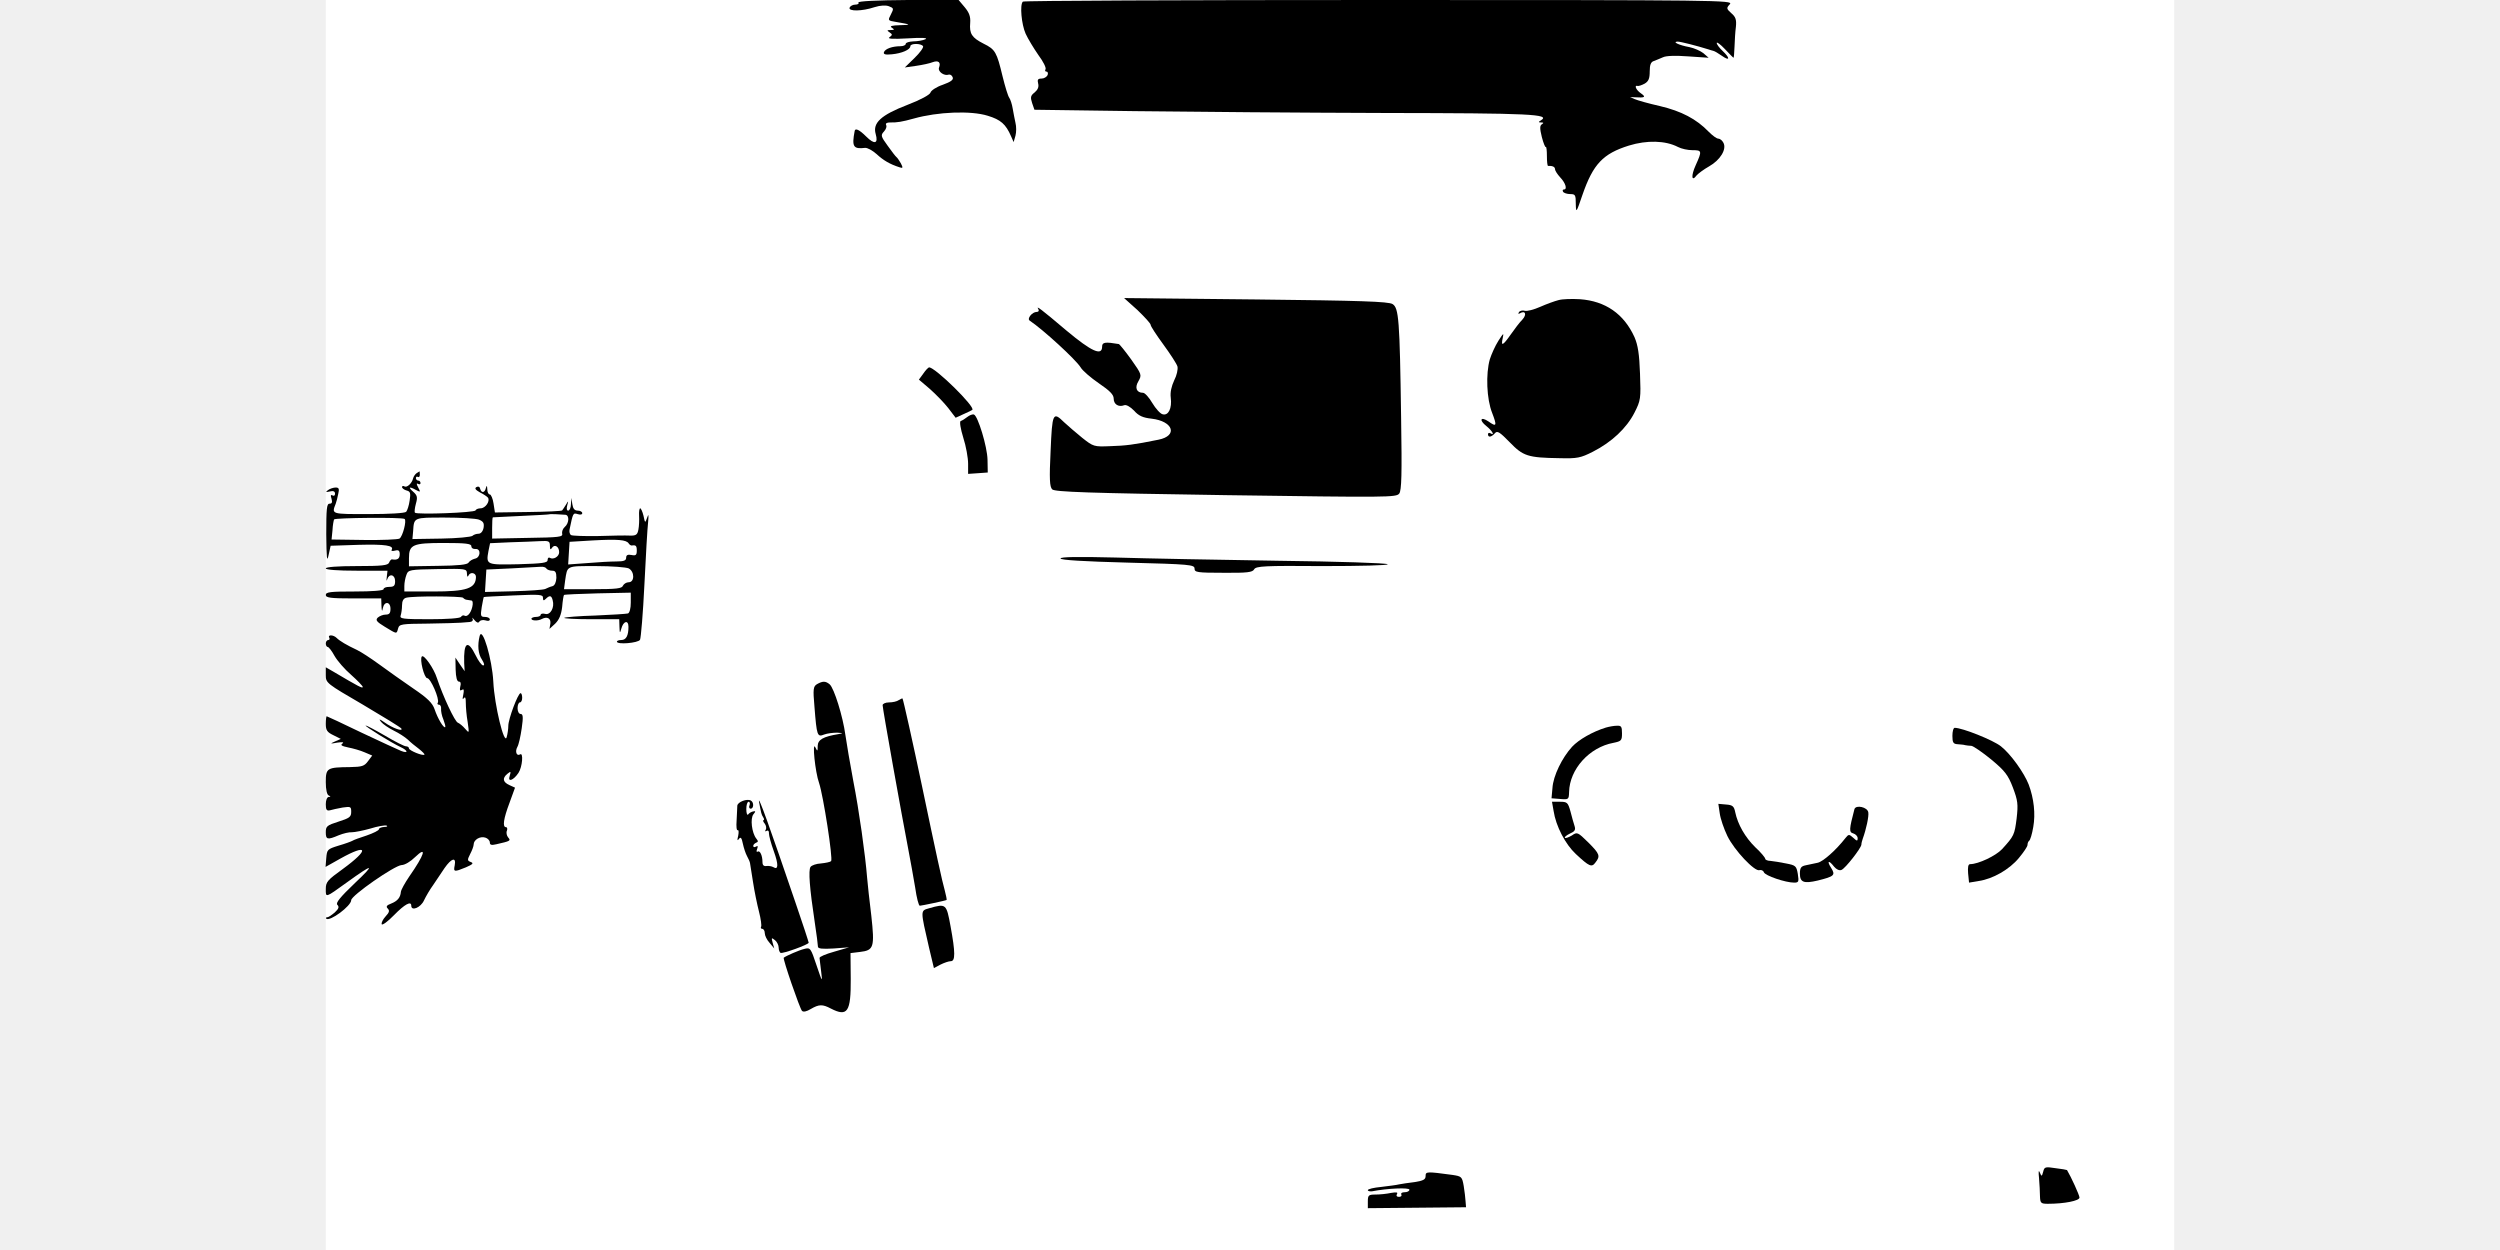
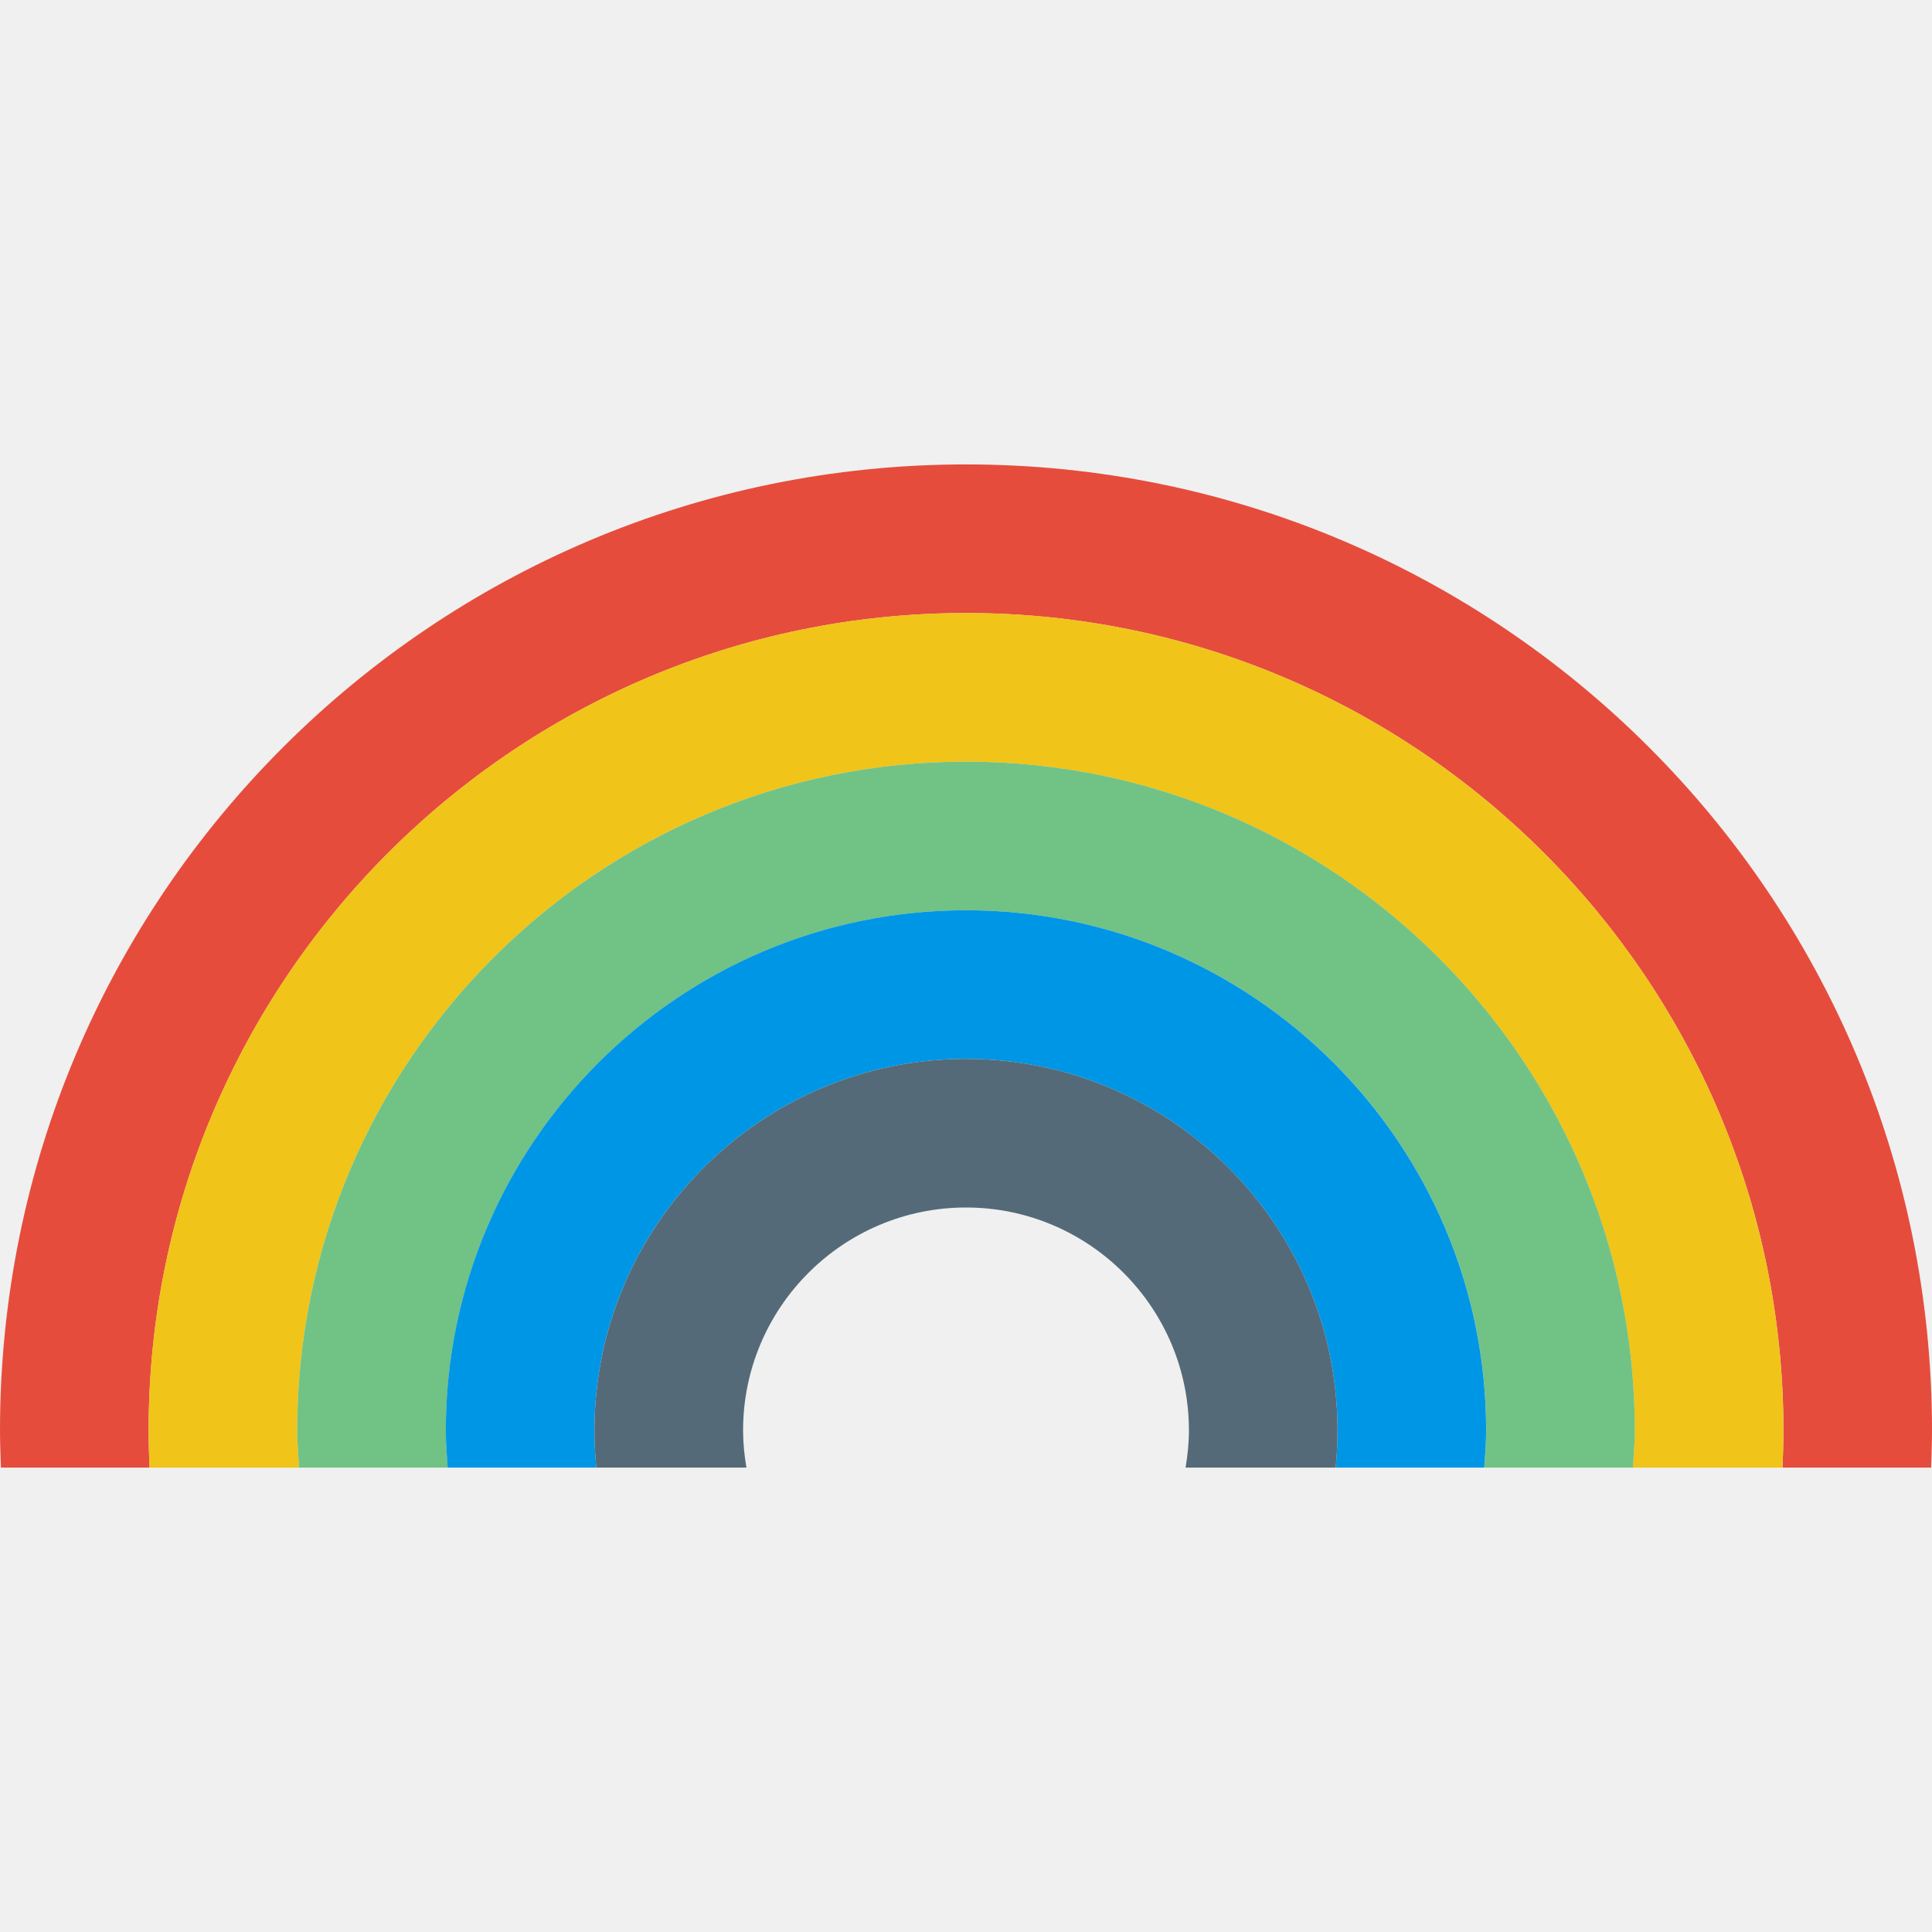
- <svg xmlns="http://www.w3.org/2000/svg" width="600" height="300" fill="" version="1.0" viewBox="0 0 800 541">
-   <rect width="800" height="541" fill="white" />
-   <g transform="translate(0 541) scale(.1 -.1)">
-     <path d="m2305 5399c4-5-3-9-13-9-11 0-22-6-25-13-6-17 54-16 108 2 25 8 49 9 62 4 21-8 22-10 9-35-14-27-14-27 22-33 66-11 68-13 17-14-36-1-46-4-35-11 12-8 12-10-5-10s-17-2-5-10c13-9 13-11 0-21-11-7 11-9 80-5 61 4 88 2 75-4-11-5-35-9-52-9-18-1-33-5-33-11 0-5-10-10-22-10-36 0-66-11-72-25-4-10 5-13 34-10 43 4 80 20 80 35 0 13 47 13 55 0 3-5-13-28-37-51l-42-41 49 7c28 4 60 11 72 16 25 9 36-1 27-24-6-17 23-37 42-30 6 2 14-3 17-11 5-11-7-20-43-33-27-9-51-25-53-34-3-9-42-31-100-53-114-44-151-78-137-126 12-42-5-47-41-11-30 30-48 38-50 24-13-68-6-79 45-73 10 1 32-11 50-27 29-27 58-44 99-57 15-5 16-3 6 17-7 12-15 24-19 27s-21 25-38 49c-30 41-31 46-16 62 9 10 13 22 9 28-3 7 3 11 17 11 29-1 53 3 103 17 103 29 247 35 320 12 56-17 78-36 101-89l11-25 8 28c4 15 4 40 0 55-3 15-9 43-12 62s-10 40-15 47c-5 6-18 48-29 93-25 104-31 116-82 141-51 26-62 43-58 90 2 27-4 44-24 68l-27 32-219-1c-133-1-217-5-214-11z" />
-     <path d="m3017 5403c-14-13-6-99 12-139 10-22 35-63 55-92 21-28 35-56 31-62-3-5-2-10 4-10s8-7 5-15c-4-8-15-15-26-15-16 0-19-5-15-21 4-15-1-27-15-39-18-14-19-21-11-46l10-29 434-6c239-3 726-7 1082-8 636-1 719-5 676-32-12-7-11-9 1-9 11 0 12-2 3-8s-9-18 0-55c7-27 15-46 17-43 3 2 5-15 5-39s2-43 5-43c19 1 30-4 30-14 0-6 10-22 22-35 24-25 32-53 17-53-6 0-7-4-4-10 3-5 17-10 31-10 22 0 24-4 24-42 1-42 2-40 29 39 46 133 89 178 201 213 78 24 158 22 212-6 15-8 43-14 63-14 41 0 42-3 14-65-21-46-18-74 4-44 7 8 31 26 54 39 48 27 77 74 62 102-5 10-15 18-22 18-8 0-26 14-42 30-53 55-118 89-211 111-49 11-98 25-109 30l-20 9 20-1c45-3 50 1 27 17-21 14-31 37-14 32 4-1 17 3 30 10 17 10 22 22 22 53 0 29 5 41 18 45 9 3 27 11 39 16 14 7 55 8 110 4l88-6-23 20c-13 10-40 22-60 26-44 8-77 23-51 24 12 0 83-18 134-34 6-2 15-5 20-6 6-1 22-11 38-22 34-24 36-10 2 22-14 13-25 28-25 34s16-6 35-26c20-21 36-38 38-38 1 0 3 21 4 48 1 26 3 65 6 86 3 31-1 43-20 59-21 19-22 22-6 39 15 17-37 18-1519 18-844 0-1538-3-1541-7z" />
-     <path d="m3513 4068c31-30 57-58 57-64s25-44 55-85 58-84 61-95c3-12-3-39-14-60-12-26-18-52-15-75 6-46-10-79-35-72-10 2-30 24-45 49-14 24-32 44-40 44-28 0-37 22-20 50 15 27 15 29-31 94-26 36-51 67-54 67-59 10-72 8-72-11 0-42-45-22-154 69-112 95-134 111-122 93 4-7 1-12-7-12-20 0-44-30-30-38 57-38 199-168 220-202 8-14 44-45 79-69 47-32 64-49 64-66 0-25 21-38 45-29 9 4 26-6 43-23 20-23 39-31 76-35 94-11 115-74 30-91-108-22-142-26-209-28-70-3-73-2-121 36-27 22-62 52-78 67-49 48-52 42-59-124-6-122-4-155 7-166s152-16 751-25c705-10 738-10 751 7 10 14 12 82 8 329-6 425-10 474-37 491-18 11-137 15-592 20l-570 6 58-52z" />
-     <path d="m5335 4111c-16-4-52-17-79-29s-57-20-67-17c-9 3-21 0-25-6-4-8-3-9 4-5 24 14 31-5 11-27-12-12-34-41-50-64-35-50-44-54-35-15 5 23 3 21-19-13-14-22-30-58-37-80-18-63-14-172 10-232 22-57 19-62-16-37-34 23-42 6-9-20 25-20 39-44 17-31-5 3-10 1-10-4 0-16 15-13 30 4 10 12 20 6 64-39 58-60 78-67 216-69 76-2 91 1 144 28 81 41 146 102 180 169 27 53 28 61 24 168-3 86-9 124-24 159-46 101-126 156-236 164-35 2-76 1-93-4z" />
-     <path d="m2586 3793-19-26 47-40c26-23 62-60 80-83l32-42 35 16c19 8 36 17 37 18 16 11-161 185-187 184-3 0-15-12-25-27z" />
-     <path d="m2776 3605c-10-8-23-16-28-17-6-2-1-33 11-72 12-37 21-88 21-113v-44l43 3 42 3-1 55c-1 57-42 191-59 196-6 2-19-3-29-11z" />
-     <path d="m393 3362c-6-4-13-14-15-22-5-22-27-42-38-35-5 3-10 2-10-3s9-12 20-15c16-4 18-11 13-43-3-22-10-43-15-49s-73-10-163-10c-163 0-160-1-142 45 3 8 8 27 11 43 5 21 3 27-11 27-10 0-25-5-33-11-12-9-11-10 8-6 15 4 22 0 22-10 0-8-5-11-11-7-8 4-9 0-4-15 4-15 2-21-9-21-12 0-14-22-14-132 1-105 3-124 10-91l9 41 122 4c114 3 154-3 142-22-3-5 4-6 15-3 15 4 20 0 20-16 0-19-10-26-33-22-4 1-10-6-13-14-5-12-30-15-140-15-83 0-134-4-134-10s51-10 134-10h133l-3-27c-2-16-1-20 2-10 8 26 34 21 34-8 0-20-5-25-25-25-14 0-25-4-25-10s-48-10-125-10c-104 0-125-2-125-15 0-12 20-15 120-15h120l1-32c1-24 3-27 6-10 6 31 33 29 33-3 0-19-5-25-21-25-11 0-26-6-34-13-11-11-5-18 31-40 53-32 50-32 57-7 5 19 14 20 129 21 67 1 132 3 143 4s28 2 38 3c11 1 16 7 12 15-4 6 0 4 8-6 10-12 17-15 22-7 4 6 15 8 26 5 11-4 19-2 19 4s-9 11-21 11c-19 0-20 4-14 43 4 23 8 43 9 43 0 1 58 4 129 7 114 5 127 4 127-10 0-13 3-14 12-5 17 17 25 15 30-6 9-31-10-65-32-59-11 3-20 1-20-4s-9-9-20-9-20-4-20-8c0-9 29-10 45-1 23 12 40 3 37-20l-4-23 25 23c17 17 26 38 30 72 2 26 6 50 8 52s68 5 147 7l142 3v-43c0-25-5-44-12-47-7-2-71-6-141-9-71-2-131-7-135-10-3-3 49-6 116-6h122l1-32c1-30 2-30 8-9 9 34 31 39 31 8 0-38-10-57-31-57-10 0-19-3-19-7 0-14 92-6 100 8 4 8 13 115 19 239s13 245 16 270c3 33 2 38-4 20-9-25-9-25-16 8-4 17-11 32-14 32-4 0-6-15-5-32 1-18 0-45-3-60-4-22-10-27-37-26-17 1-79 0-138-2-58-1-111 1-116 4-6 3-9 14-7 24 15 72 15 73 35 67 12-4 20-2 20 4s-9 11-19 11c-14 0-21 8-24 28l-4 27-2-27c0-16-6-28-12-28s-8 9-4 23c6 21 5 21-6 2-7-11-14-22-16-24-2-3-68-6-147-7l-144-2-6 39c-3 21-11 39-16 39-6 0-11 10-11 23-1 16-2 18-6 5-5-22-20-23-25-3-2 9-8 11-16 7-9-6-4-12 15-23 16-8 31-18 35-23 10-15-11-46-32-46-10 0-20-4-22-9-3-10-253-19-262-10-3 3-1 20 4 39 8 28 6 36-12 52-23 20-17 24 13 7 19-10 20-9 9 11-8 15-8 20-1 16 6-4 11-2 11 3 0 6-4 11-10 11-5 0-10 5-10 11 0 5 4 8 8 5 5-3 9 1 9 9s-1 15-1 15c-1 0-6-4-13-8zm645-180c17-3 15-37-4-53-8-7-13-20-11-29 4-14-13-16-149-18l-154-3v46c0 25 1 45 3 46 1 0 56 3 122 6s121 6 122 7c2 2 49 0 71-2zm-697-18c10-6-8-76-22-85-7-4-76-7-153-6l-141 2 4 40c1 22 5 43 7 47 5 7 293 10 305 2zm322-3c19-8 23-15 20-35-3-16-12-26-22-26-9 0-21-4-26-9-6-5-66-11-135-12l-125-2 3 34c4 60 1 59 136 59 69 0 136-4 149-9zm648-103c3-5 9-9 13-9 18 3 22-1 22-22 0-19-4-23-23-19-16 3-23 0-23-12s-10-16-42-16c-24 0-80-3-126-7l-83-6 6 98 100 6c109 6 146 3 156-13zm-341-10c0-17 3-19 9-9 11 17 31 6 31-19 0-19-25-34-41-24-5 3-9-2-9-10 0-12-22-15-126-18-139-3-141-3-130 57l7 34 87 4c48 1 106 4 130 5 37 2 42 0 42-20zm-340-2c0-8 8-13 18-12 25 2 22-38-3-42-11-3-23-10-27-17-6-9-43-13-133-14l-125-2v35c0 59 16 66 151 66 95 0 119-3 119-14zm325-97c4-5 15-9 25-9 14 0 18-7 18-31-1-19-7-33-17-36-9-2-23-8-31-12s-70-8-138-10l-123-3 3 49 3 48 108 5c59 3 116 6 127 7s22-2 25-8zm356 1c26-14 26-60 0-60-10 0-21-7-25-15-4-12-28-15-130-15h-125l5 38c10 65 3 62 134 62 67 0 130-5 141-10zm-700-23c0-12 3-16 6-9 7 18 33 14 33-5-1-50-40-63-185-63h-125v24c0 14 4 35 9 48 8 22 13 23 135 25 124 2 126 2 127-20zm-17-104c4-5 12-9 17-9 5-1 14-2 19-3 6 0 8-12 4-28-7-29-23-45-35-37-4 2-10 0-14-6s-59-10-137-10c-115 0-129 2-124 16 3 9 6 28 6 44 0 19 6 30 18 33 29 8 238 7 246 0z" />
-     <path d="m3180 2993c0-7 101-13 290-18 271-7 290-9 290-26 0-16 11-18 125-18 103-1 126 2 133 15 8 14 44 16 296 14 163 0 285 3 282 8s-216 12-473 15c-257 4-575 10-705 14-162 4-238 3-238-4z" />
-     <path d="m666 2658c-10-40-7-78 10-103 10-16 12-25 5-25-6 0-21 20-32 43-35 71-53 58-50-33l2-35-20 29-20 30 1-52c1-34 6-52 14-52s10-8 6-22c-3-15-2-19 7-14 9 6 10 0 6-21-4-18-3-23 2-15 7 8 9 2 9-20 0-18 3-55 8-83 7-49 7-50-11-29-10 12-24 23-31 26-13 3-65 115-91 193-13 42-56 103-65 94-11-11 10-94 23-94 15 0 54-91 46-106-4-5-1-9 5-9s10-8 9-17c-1-10 3-31 10-47 6-16 10-31 8-33-7-6-33 38-46 77-9 27-30 48-92 90-44 30-110 77-147 104s-80 55-97 63c-45 21-75 39-88 52-14 14-40 15-32 1 3-5 1-10-4-10-6 0-11-7-11-15s4-15 8-15c5 0 18-17 30-39 12-21 44-58 72-82 27-24 50-48 50-52 0-8-17 1-127 66l-33 19v-34c0-34 3-36 161-128 88-52 163-98 166-103 9-15-39 2-72 26-23 16-27 17-16 3 8-10 33-27 55-38 23-11 50-29 61-39 11-11 33-29 48-40 15-12 26-23 24-25-7-7-67 18-67 27 0 5-6 9-13 9s-47 20-89 45c-43 25-81 45-85 45-10 0 113-76 150-93 33-15 36-30 3-17-13 5-90 41-171 79-81 39-149 71-151 71s-4-15-4-33c0-28 6-36 33-49l32-16-25-11c-23-10-22-11 10-5 23 3 30 2 22-4-10-7-3-11 25-17 21-4 53-13 71-21l33-14-18-24c-16-22-26-25-78-26-100-1-105-4-105-65 0-33 5-55 13-58 9-4 9-6 0-6-8-1-13-14-13-32 0-24 4-29 18-26 9 3 34 8 55 12 35 5 37 4 37-19 0-22-8-27-55-42-50-16-55-20-55-46 0-32 7-34 56-13 20 8 45 14 57 13 12 0 48 7 80 16 31 10 63 15 70 13 6-3 2-6-10-6-13-1-23-5-23-10s-24-17-53-27c-28-9-56-19-62-23-5-3-32-13-60-21-48-15-50-17-53-54l-3-38 64 36c120 67 127 40 12-44-68-49-75-57-75-88 0-38-3-39 90 28 116 84 127 84 37-1-66-63-85-87-77-95 9-9 6-17-11-33-13-11-27-21-33-21-5 0-7-3-4-6 15-14 108 55 108 80 0 20 187 150 218 152 14 0 40 16 58 34 54 52 42 12-25-84-19-28-35-57-36-66-2-25-15-40-43-51-19-7-22-13-14-21 9-9 7-17-9-34-12-13-19-28-17-34s26 11 53 39c47 48 75 63 75 41 0-25 41-8 55 23 8 17 26 48 40 67 13 19 35 52 49 73 30 43 51 49 44 12-6-29-3-30 48-9 30 13 35 18 22 23-16 6-16 9-3 35 8 15 15 34 15 41 0 20 27 37 50 30 11-3 20-13 20-21 0-11 7-13 28-8 61 14 64 15 51 30-6 7-9 21-5 29 3 8 1 15-4 15-16 0-11 36 15 105l24 66-24 11c-29 13-32 30-9 49 15 12 16 11 10-9-10-29 16-20 38 13 17 26 22 90 7 80-15-9-23 12-12 32 6 10 14 46 19 81 7 49 6 62-5 62-7 0-13 11-13 25s5 25 10 25c6 0 10 9 10 20s-3 20-7 20c-11 0-53-112-53-141 0-13-3-35-7-49-10-39-53 137-58 240-5 96-47 240-59 198z" />
-     <path d="m2126 2449c-16-10-18-20-11-98 10-126 12-132 42-120 13 5 39 8 56 8 27-2 28-2 7-6-67-11-90-24-91-51 0-25-1-25-10-7-15 32-1-107 16-154 18-53 61-329 52-338-4-4-24-8-44-10-20-1-40-8-45-15-10-14-4-93 18-238 8-52 14-100 14-107 0-9 19-11 68-8l67 5-65-19c-36-10-64-22-63-27 0-5 4-31 7-59 6-48 5-47-20 27-25 75-27 78-53 71-22-5-79-30-89-38-5-4 69-219 79-230 6-6 20-3 38 8 36 21 51 21 87 2 72-37 87-15 86 128l-1 112 41 5c60 7 64 20 49 157-8 65-16 138-18 163-8 101-35 293-60 420-14 74-29 164-34 198-11 82-49 203-68 220-18 15-30 15-55 1z" />
-     <path d="m2480 2380c-8-6-27-10-42-10-16 0-28-6-28-12 0-16 84-484 110-618 10-52 24-130 31-172 6-43 15-78 20-78 7 0 112 22 116 25 1 1-2 19-8 41-11 38-38 162-99 454-38 181-81 374-84 377-1 1-8-2-16-7z" />
-     <path d="m5540 2261c-58-18-117-52-146-83-43-47-82-126-85-179l-4-44 38-3c36-3 37-2 38 30 2 99 88 194 192 213 34 7 37 10 37 41 0 29-3 34-22 33-13 0-34-4-48-8z" />
-     <path d="m7040 2225c0-29 4-35 23-36 12-1 27-2 32-4 6-1 18-3 27-3 9-1 48-28 86-59 59-49 73-67 94-122 21-56 23-71 16-133-9-71-11-76-63-133-27-29-103-65-138-65-9 0-11-13-9-40l4-40 42 7c61 9 133 50 174 100 20 24 37 49 37 56s3 15 7 18c5 3 13 30 18 60 10 56 3 123-20 184-20 51-78 132-120 165-34 27-167 80-200 80-6 0-10-16-10-35z" />
-     <path d="m1875 1940c10-52 10-54 18-67 5-7 5-13 1-13-3 0-1-7 6-15 6-8 8-20 4-26-4-7-3-9 4-5 6 4 11-1 10-11 0-10 9-44 21-77 21-58 20-83-2-69-7 4-20 6-29 5-12-2-18 3-18 17 0 28-11 52-21 45-5-3-6 3-2 12 4 12 3 15-5 10-7-4-12-3-12 3 0 5 6 11 13 14 9 3 9 7 0 18-19 24-27 87-12 105 10 12 10 15-2 12-8-2-17-7-21-13-4-5-8 5-8 23 0 17 4 32 10 32 5 0 7-7 4-15-4-8-1-15 5-15 13 0 15 27 1 35-16 10-59-6-59-23 0-10-2-38-3-64-2-25 0-44 5-41 4 2 5-8 2-24-5-19-4-24 3-14s12 6 17-20c4-19 12-43 18-54s12-24 13-30c1-5 7-42 13-82s18-98 26-129 12-61 9-65c-3-5 0-9 5-9 6 0 11-9 11-19s9-29 21-42l20-24-7 25c-6 22-5 23 10 11 9-7 16-22 16-32s4-20 8-23c9-5 122 36 122 44 0 3-25 80-56 170-112 329-164 474-159 440z" />
-     <path d="m5314 1900c10-66 51-144 96-186 59-55 69-59 85-37 22 28 19 37-31 87-46 45-48 46-71 30-14-8-27-13-30-10s7 11 21 18c21 9 26 16 21 32-4 12-12 40-18 64-11 39-14 42-46 42h-34l7-40z" />
-     <path d="m6033 1890c3-23 18-67 33-98 30-62 119-156 139-148 7 2 16-1 19-9 5-15 94-45 131-45 20 0 21 4 16 37-6 35-9 38-51 46-25 5-55 10-67 11-13 0-23 5-23 9 0 5-19 28-43 50-44 43-76 99-87 152-5 25-11 31-39 33l-34 3 6-41z" />
-     <path d="m6616 1908c-23-88-24-100-5-105 10-3 19-12 19-21 0-13-3-13-19 2-18 16-20 16-33 0-43-55-98-103-121-108-15-3-38-8-52-11-20-4-25-11-25-36 0-38 17-44 77-30 72 18 78 23 58 55-20 31-10 35 13 5 10-12 23-18 32-14 17 7 84 93 86 109 0 6 3 18 6 26 15 41 27 97 24 114-3 23-54 34-60 14z" />
-     <path d="m2611 1479c-38-11-38-6 0-171l21-88 28 15c16 8 36 15 45 15 20 0 20 37-1 151-18 98-19 99-93 78z" />
-     <path d="m7433 339c-6-22-7-22-15-3-5 12-6 3-3-26 2-25 4-60 4-77 1-30 4-33 34-33 72 0 137 13 137 27 0 10-36 89-54 119-1 1-23 5-49 8-45 7-49 6-54-15z" />
-     <path d="m4760 320c0-15-10-20-47-26-27-3-57-8-68-10-11-3-46-7-77-11-32-3-58-9-58-14 0-4 8-6 18-5 67 13 162 17 162 7 0-6-9-11-21-11-11 0-17-4-14-10 3-5-1-10-10-10-10 0-13 5-9 12 5 8-2 9-26 5-18-4-48-7-66-7-31 0-34-3-34-30v-29l213 2 212 2-2 25c-1 14-4 44-8 67-7 40-9 42-49 48-112 15-116 15-116-5z" />
-   </g>
+ <svg xmlns="http://www.w3.org/2000/svg" height="800px" width="800px" version="1.1" id="Capa_1" viewBox="0 0 60 60" xml:space="preserve">
+   <path style="fill:#E64C3C;" d="M4.645,45.577c-0.017-0.383-0.029-0.767-0.029-1.154c0-13.997,11.387-25.385,25.385-25.385  s25.385,11.387,25.385,25.385c0,0.387-0.012,0.771-0.029,1.154h4.616C59.985,45.193,60,44.81,60,44.423c0-16.569-13.431-30-30-30  s-30,13.431-30,30c0,0.387,0.015,0.77,0.029,1.154H4.645z" />
+   <path style="fill:#F0C419;" d="M9.289,45.577c-0.021-0.384-0.058-0.764-0.058-1.154c0-11.452,9.317-20.769,20.769-20.769  s20.769,9.318,20.769,20.769c0,0.389-0.037,0.77-0.058,1.154h4.645c0.017-0.383,0.029-0.767,0.029-1.154  c0-13.997-11.387-25.385-25.385-25.385S4.615,30.426,4.615,44.423c0,0.387,0.012,0.771,0.029,1.154H9.289z" />
+   <path style="fill:#71C285;" d="M13.905,45.577c-0.027-0.383-0.058-0.764-0.058-1.154c0-8.907,7.246-16.154,16.154-16.154  s16.154,7.246,16.154,16.154c0,0.389-0.031,0.771-0.058,1.154h4.615c0.021-0.384,0.058-0.764,0.058-1.154  c0-11.452-9.317-20.769-20.769-20.769S9.231,32.971,9.231,44.423c0,0.389,0.037,0.77,0.058,1.154H13.905z" />
+   <path style="fill:#0096E6;" d="M18.52,45.577c-0.038-0.38-0.058-0.764-0.058-1.154c0-6.362,5.176-11.538,11.538-11.538  s11.538,5.177,11.538,11.538c0,0.389-0.021,0.774-0.058,1.154h4.615c0.027-0.383,0.058-0.764,0.058-1.154  c0-8.907-7.246-16.154-16.154-16.154s-16.154,7.246-16.154,16.154c0,0.389,0.031,0.771,0.058,1.154H18.52z" />
+   <path style="fill:#546A79;" d="M23.181,45.577c-0.064-0.376-0.104-0.76-0.104-1.154c0-3.818,3.105-6.923,6.923-6.923  s6.923,3.105,6.923,6.923c0,0.394-0.041,0.778-0.104,1.154h4.661c0.038-0.38,0.058-0.764,0.058-1.154  c0-6.362-5.176-11.538-11.538-11.538s-11.538,5.177-11.538,11.538c0,0.389,0.021,0.774,0.058,1.154H23.181z" />
</svg>
